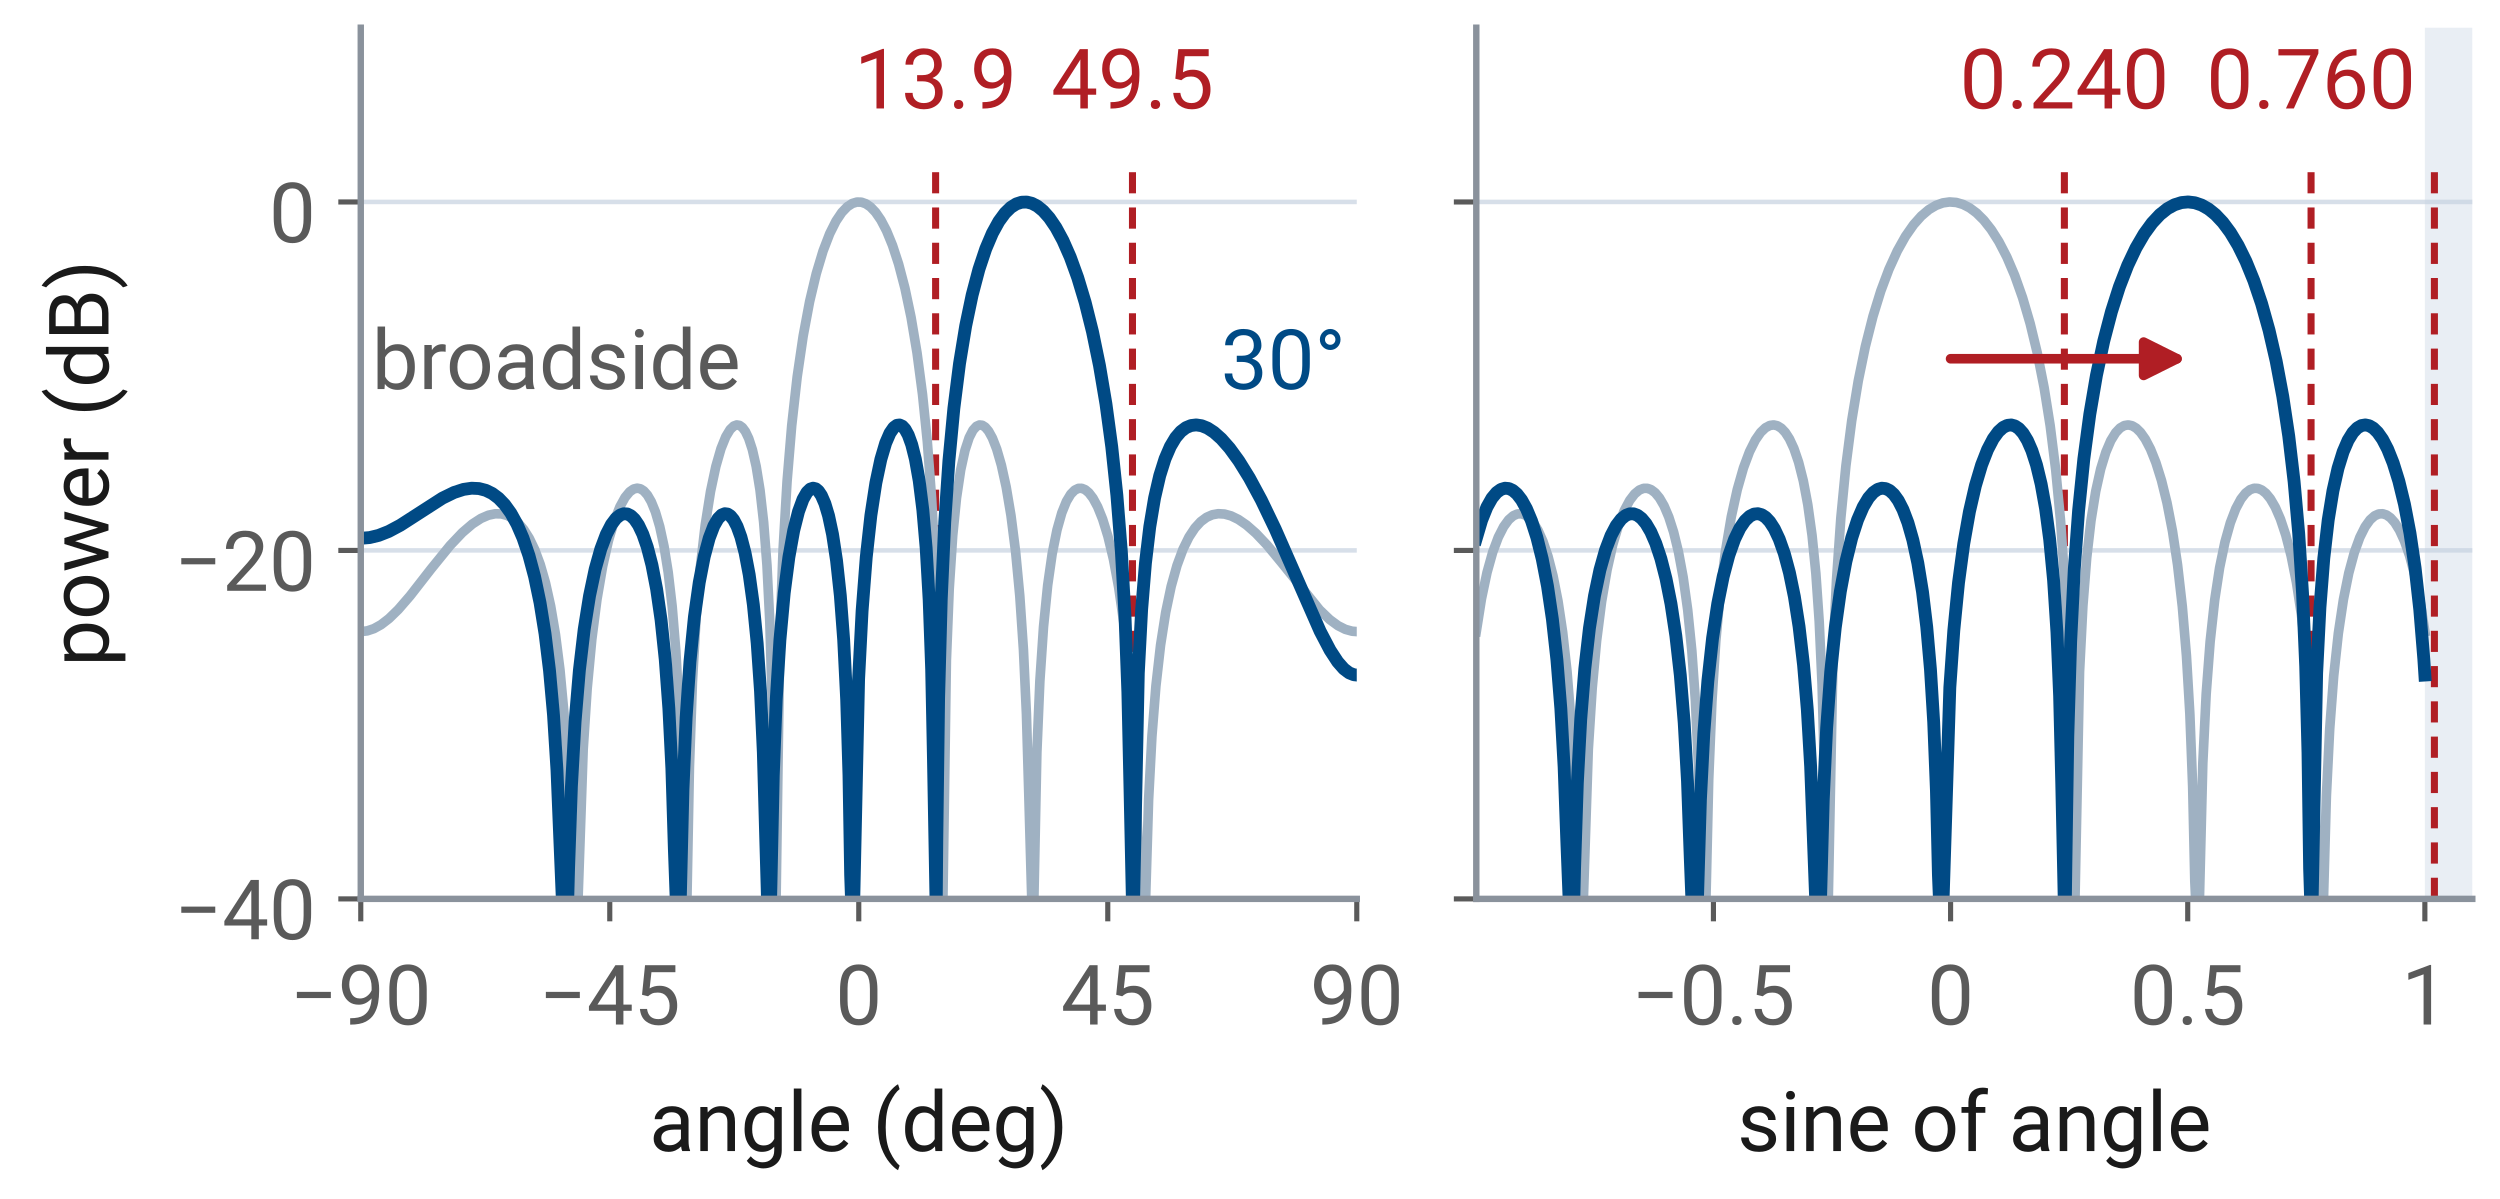
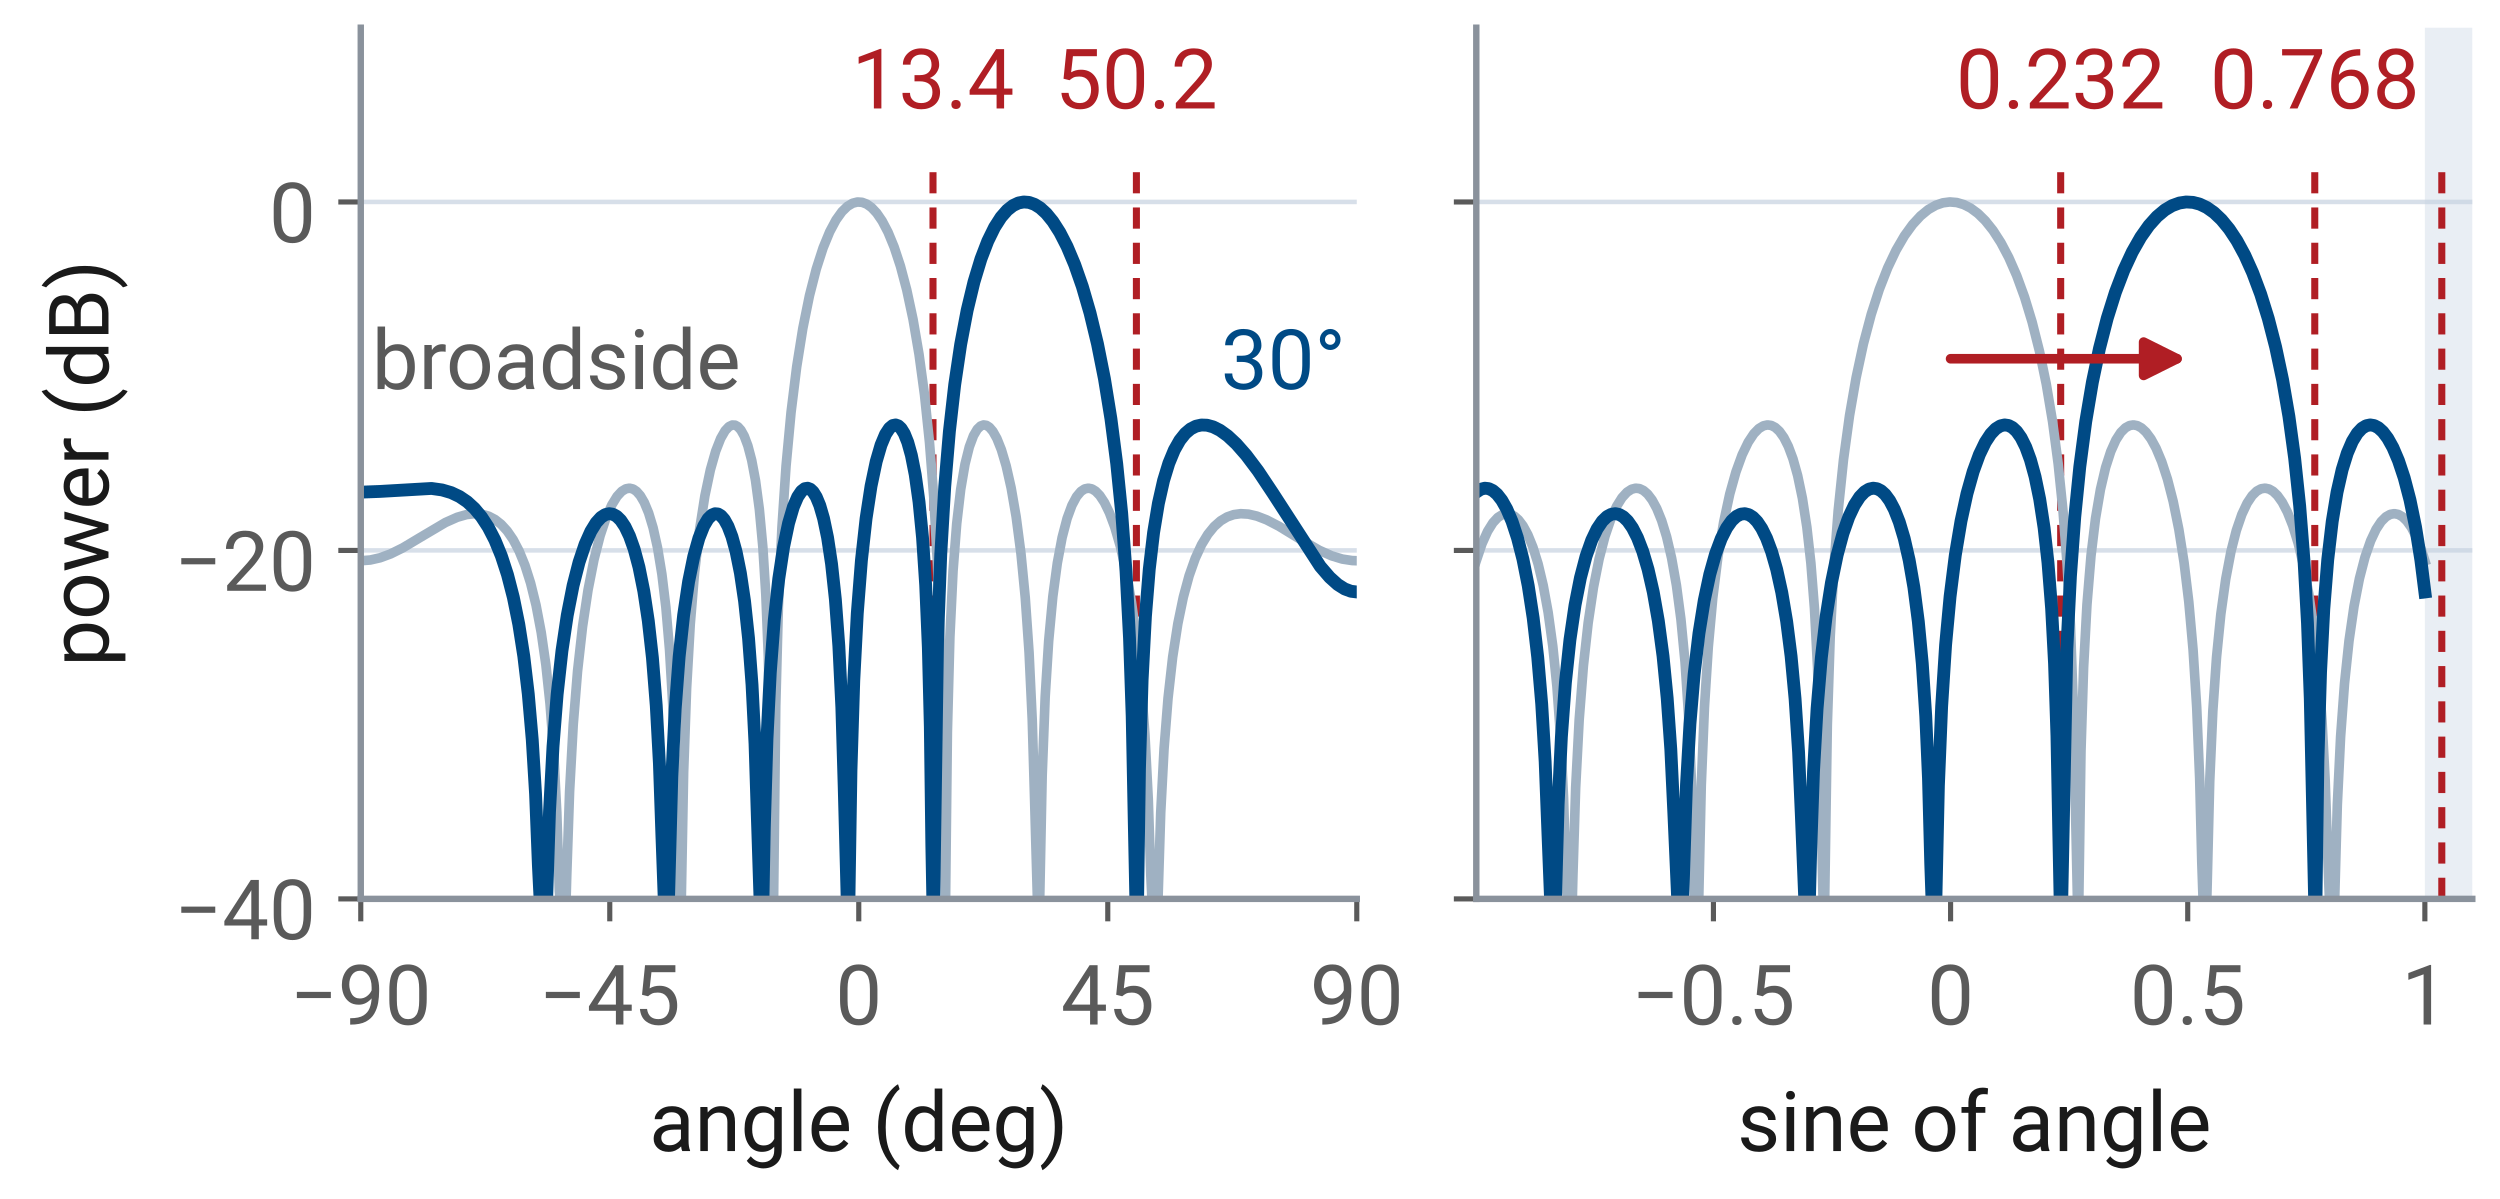
<svg xmlns="http://www.w3.org/2000/svg" xmlns:xlink="http://www.w3.org/1999/xlink" width="389.789pt" height="186.927pt" viewBox="0 0 389.789 186.927" version="1.1">
  <defs>
    <style type="text/css">*{stroke-linejoin: round; stroke-linecap: butt}</style>
  </defs>
  <g id="figure_1">
    <g id="patch_1">
      <path d="M 0 186.927  L 389.789 186.927  L 389.789 0  L 0 0  L 0 186.927  z " style="fill: none" />
    </g>
    <g id="axes_1">
      <g id="patch_2">
        <path d="M 56.249 140.148  L 211.542 140.148  L 211.542 4.32  L 56.249 4.32  L 56.249 140.148  z " style="fill: none" />
      </g>
      <g id="line2d_1">
-         <path d="M 145.876 140.148  L 145.876 26.052  " clip-path="url(#pd164cda578)" style="fill: none; stroke-dasharray: 3.3,2.2; stroke-dashoffset: 0; stroke: #b01e24; stroke-width: 1.1" />
+         <path d="M 145.469 140.148  L 145.469 26.052  " clip-path="url(#pd164cda578)" style="fill: none; stroke-dasharray: 3.3,2.2; stroke-dashoffset: 0; stroke: #b01e24; stroke-width: 1.1" />
      </g>
      <g id="line2d_2">
-         <path d="M 176.57 140.148  L 176.57 26.052  " clip-path="url(#pd164cda578)" style="fill: none; stroke-dasharray: 3.3,2.2; stroke-dashoffset: 0; stroke: #b01e24; stroke-width: 1.1" />
+         <path d="M 177.183 140.148  L 177.183 26.052  " clip-path="url(#pd164cda578)" style="fill: none; stroke-dasharray: 3.3,2.2; stroke-dashoffset: 0; stroke: #b01e24; stroke-width: 1.1" />
      </g>
      <g id="matplotlib.axis_1">
        <g id="xtick_1">
          <g id="line2d_3">
            <defs>
              <path id="m032247daa6" d="M 0 0  L 0 3.5  " style="stroke: #5a5a5a; stroke-width: 0.8" />
            </defs>
            <g>
              <use xlink:href="#m032247daa6" x="56.249" y="140.148" style="fill: #5a5a5a; stroke: #5a5a5a; stroke-width: 0.8" />
            </g>
          </g>
          <g id="text_1">
            <text style="font-size: 13px; font-family:'Source Sans Pro', 'Segoe UI', Roboto, Helvetica, Arial, sans-serif; text-anchor: middle; fill: #5a5a5a" x="56.249" y="159.742" transform="rotate(-0 56.24918 159.7417)">−90</text>
          </g>
        </g>
        <g id="xtick_2">
          <g id="line2d_4">
            <g>
              <use xlink:href="#m032247daa6" x="95.072" y="140.148" style="fill: #5a5a5a; stroke: #5a5a5a; stroke-width: 0.8" />
            </g>
          </g>
          <g id="text_2">
            <text style="font-size: 13px; font-family:'Source Sans Pro', 'Segoe UI', Roboto, Helvetica, Arial, sans-serif; text-anchor: middle; fill: #5a5a5a" x="95.072" y="159.742" transform="rotate(-0 95.07229 159.7417)">−45</text>
          </g>
        </g>
        <g id="xtick_3">
          <g id="line2d_5">
            <g>
              <use xlink:href="#m032247daa6" x="133.895" y="140.148" style="fill: #5a5a5a; stroke: #5a5a5a; stroke-width: 0.8" />
            </g>
          </g>
          <g id="text_3">
            <text style="font-size: 13px; font-family:'Source Sans Pro', 'Segoe UI', Roboto, Helvetica, Arial, sans-serif; text-anchor: middle; fill: #5a5a5a" x="133.895" y="159.742" transform="rotate(-0 133.8954 159.7417)">0</text>
          </g>
        </g>
        <g id="xtick_4">
          <g id="line2d_6">
            <g>
              <use xlink:href="#m032247daa6" x="172.719" y="140.148" style="fill: #5a5a5a; stroke: #5a5a5a; stroke-width: 0.8" />
            </g>
          </g>
          <g id="text_4">
            <text style="font-size: 13px; font-family:'Source Sans Pro', 'Segoe UI', Roboto, Helvetica, Arial, sans-serif; text-anchor: middle; fill: #5a5a5a" x="172.719" y="159.742" transform="rotate(-0 172.7185 159.7417)">45</text>
          </g>
        </g>
        <g id="xtick_5">
          <g id="line2d_7">
            <g>
              <use xlink:href="#m032247daa6" x="211.542" y="140.148" style="fill: #5a5a5a; stroke: #5a5a5a; stroke-width: 0.8" />
            </g>
          </g>
          <g id="text_5">
            <text style="font-size: 13px; font-family:'Source Sans Pro', 'Segoe UI', Roboto, Helvetica, Arial, sans-serif; text-anchor: middle; fill: #5a5a5a" x="211.542" y="159.742" transform="rotate(-0 211.5416 159.7417)">90</text>
          </g>
        </g>
        <g id="text_6">
          <text style="font-size: 13px; font-family:'Source Sans Pro', 'Segoe UI', Roboto, Helvetica, Arial, sans-serif; text-anchor: middle; fill: #1a1a1a" x="133.895" y="179.471" transform="rotate(-0 133.8954 179.4712)">angle (deg)</text>
        </g>
      </g>
      <g id="matplotlib.axis_2">
        <g id="ytick_1">
          <g id="line2d_8">
            <path d="M 56.249 140.148  L 211.542 140.148  " clip-path="url(#pd164cda578)" style="fill: none; stroke: #c7d2e0; stroke-opacity: 0.7; stroke-width: 0.7; stroke-linecap: square" />
          </g>
          <g id="line2d_9">
            <defs>
              <path id="m53c697907e" d="M 0 0  L -3.5 0  " style="stroke: #5a5a5a; stroke-width: 0.8" />
            </defs>
            <g>
              <use xlink:href="#m53c697907e" x="56.249" y="140.148" style="fill: #5a5a5a; stroke: #5a5a5a; stroke-width: 0.8" />
            </g>
          </g>
          <g id="text_7">
            <text style="font-size: 13px; font-family:'Source Sans Pro', 'Segoe UI', Roboto, Helvetica, Arial, sans-serif; text-anchor: end; fill: #5a5a5a" x="49.249" y="146.445" transform="rotate(-0 49.24918 146.4449)">−40</text>
          </g>
        </g>
        <g id="ytick_2">
          <g id="line2d_10">
            <path d="M 56.249 85.817  L 211.542 85.817  " clip-path="url(#pd164cda578)" style="fill: none; stroke: #c7d2e0; stroke-opacity: 0.7; stroke-width: 0.7; stroke-linecap: square" />
          </g>
          <g id="line2d_11">
            <g>
              <use xlink:href="#m53c697907e" x="56.249" y="85.817" style="fill: #5a5a5a; stroke: #5a5a5a; stroke-width: 0.8" />
            </g>
          </g>
          <g id="text_8">
            <text style="font-size: 13px; font-family:'Source Sans Pro', 'Segoe UI', Roboto, Helvetica, Arial, sans-serif; text-anchor: end; fill: #5a5a5a" x="49.249" y="92.114" transform="rotate(-0 49.24918 92.11368)">−20</text>
          </g>
        </g>
        <g id="ytick_3">
          <g id="line2d_12">
            <path d="M 56.249 31.486  L 211.542 31.486  " clip-path="url(#pd164cda578)" style="fill: none; stroke: #c7d2e0; stroke-opacity: 0.7; stroke-width: 0.7; stroke-linecap: square" />
          </g>
          <g id="line2d_13">
            <g>
              <use xlink:href="#m53c697907e" x="56.249" y="31.486" style="fill: #5a5a5a; stroke: #5a5a5a; stroke-width: 0.8" />
            </g>
          </g>
          <g id="text_9">
            <text style="font-size: 13px; font-family:'Source Sans Pro', 'Segoe UI', Roboto, Helvetica, Arial, sans-serif; text-anchor: end; fill: #5a5a5a" x="49.249" y="37.782" transform="rotate(-0 49.24918 37.78247)">0</text>
          </g>
        </g>
        <g id="text_10">
          <text style="font-size: 13px; font-family:'Source Sans Pro', 'Segoe UI', Roboto, Helvetica, Arial, sans-serif; text-anchor: middle; fill: #1a1a1a" x="16.914" y="72.234" transform="rotate(-90 16.91375 72.234)">power (dB)</text>
        </g>
      </g>
      <g id="line2d_14">
-         <path d="M 56.249 98.474  L 57.259 98.362  L 58.294 98.016  L 59.407 97.401  L 60.649 96.445  L 62.099 95.033  L 63.936 92.908  L 67.197 88.721  L 70.174 85.053  L 72.089 83.035  L 73.642 81.704  L 74.988 80.832  L 76.152 80.328  L 77.214 80.105  L 78.171 80.126  L 79.077 80.368  L 79.957 80.84  L 80.811 81.555  L 81.665 82.564  L 82.519 83.922  L 83.374 85.701  L 84.228 88.006  L 85.056 90.89  L 85.858 94.506  L 86.609 98.932  L 87.308 104.434  L 87.929 111.167  L 88.446 119.185  L 88.886 129.546  L 89.326 140.148  L 90.129 140.148  L 90.931 116.829  L 91.552 107.336  L 92.277 99.657  L 93.079 93.444  L 93.959 88.32  L 94.865 84.301  L 95.771 81.24  L 96.651 79.015  L 97.453 77.555  L 98.178 76.674  L 98.799 76.242  L 99.343 76.113  L 99.86 76.213  L 100.378 76.543  L 100.948 77.191  L 101.543 78.222  L 102.19 79.815  L 102.863 82.099  L 103.536 85.201  L 104.183 89.239  L 104.804 94.562  L 105.373 101.488  L 105.865 110.426  L 106.253 121.746  L 106.538 136.525  L 106.693 140.148  L 107.107 140.148  L 107.159 137.402  L 107.496 119.517  L 107.962 106.356  L 108.531 96.358  L 109.204 88.306  L 109.954 81.856  L 110.783 76.616  L 111.611 72.726  L 112.413 69.943  L 113.164 68.081  L 113.837 66.967  L 114.406 66.424  L 114.872 66.254  L 115.312 66.33  L 115.752 66.649  L 116.218 67.274  L 116.736 68.358  L 117.305 70.106  L 117.9 72.713  L 118.496 76.403  L 119.065 81.44  L 119.583 88.154  L 120.023 96.914  L 120.385 108.948  L 120.644 125.366  L 120.903 140.148  L 121.006 140.148  L 121.601 98.863  L 122.093 85.726  L 122.714 75.078  L 123.439 66.36  L 124.293 58.749  L 125.225 52.394  L 126.234 47.01  L 127.27 42.65  L 128.331 39.12  L 129.366 36.428  L 130.35 34.465  L 131.255 33.119  L 132.11 32.227  L 132.886 31.722  L 133.611 31.504  L 134.31 31.525  L 135.008 31.773  L 135.733 32.271  L 136.509 33.086  L 137.338 34.289  L 138.218 35.969  L 139.149 38.24  L 140.107 41.17  L 141.091 44.922  L 142.048 49.471  L 142.98 55.022  L 143.834 61.494  L 144.585 68.871  L 145.258 77.776  L 145.801 87.998  L 146.241 100.728  L 146.552 116.277  L 146.992 140.148  L 147.018 140.148  L 147.561 102.931  L 148.001 91.782  L 148.545 83.492  L 149.14 77.6  L 149.787 73.267  L 150.46 70.201  L 151.107 68.229  L 151.702 67.069  L 152.246 66.467  L 152.712 66.26  L 153.152 66.307  L 153.618 66.602  L 154.135 67.216  L 154.73 68.298  L 155.403 70.02  L 156.128 72.52  L 156.879 75.93  L 157.629 80.393  L 158.354 86.082  L 159.001 92.917  L 159.57 101.29  L 160.036 111.349  L 160.399 123.754  L 160.865 140.148  L 161.201 140.148  L 161.667 117.292  L 162.133 106.181  L 162.702 97.703  L 163.349 91.246  L 164.048 86.362  L 164.799 82.625  L 165.549 79.966  L 166.274 78.169  L 166.947 77.05  L 167.568 76.419  L 168.137 76.146  L 168.655 76.134  L 169.199 76.352  L 169.768 76.828  L 170.415 77.674  L 171.14 79.015  L 171.916 80.942  L 172.744 83.62  L 173.599 87.181  L 174.427 91.627  L 175.203 97.031  L 175.902 103.448  L 176.523 111.223  L 177.041 120.499  L 177.455 131.882  L 177.791 140.148  L 178.62 140.148  L 179.086 124.683  L 179.603 114.799  L 180.224 106.968  L 180.949 100.586  L 181.751 95.467  L 182.605 91.411  L 183.511 88.165  L 184.443 85.64  L 185.375 83.736  L 186.307 82.323  L 187.212 81.333  L 188.118 80.66  L 189.024 80.259  L 189.956 80.093  L 190.914 80.149  L 191.949 80.437  L 193.088 80.992  L 194.356 81.863  L 195.831 83.159  L 197.565 84.994  L 199.817 87.724  L 205.744 95.088  L 207.323 96.601  L 208.617 97.549  L 209.756 98.124  L 210.817 98.416  L 211.542 98.474  L 211.542 98.474  " clip-path="url(#pd164cda578)" style="fill: none; stroke: #9fb1c2; stroke-width: 1.5; stroke-linecap: square" />
+         <path d="M 56.249 87.427  L 57.724 87.315  L 59.252 86.97  L 60.908 86.36  L 62.823 85.408  L 65.567 83.767  L 69.449 81.469  L 71.287 80.65  L 72.762 80.227  L 74.03 80.087  L 75.169 80.181  L 76.204 80.485  L 77.188 81.002  L 78.145 81.759  L 79.077 82.78  L 80.009 84.14  L 80.941 85.914  L 81.847 88.137  L 82.727 90.907  L 83.581 94.368  L 84.383 98.6  L 85.108 103.641  L 85.755 109.703  L 86.324 117.151  L 86.816 126.693  L 87.204 138.909  L 87.334 140.148  L 88.265 140.148  L 88.369 136.413  L 88.809 123.374  L 89.378 112.959  L 90.051 104.625  L 90.828 97.698  L 91.682 91.999  L 92.613 87.253  L 93.571 83.508  L 94.503 80.719  L 95.383 78.735  L 96.211 77.388  L 96.936 76.604  L 97.583 76.213  L 98.152 76.113  L 98.696 76.242  L 99.239 76.601  L 99.835 77.28  L 100.456 78.345  L 101.129 79.97  L 101.828 82.288  L 102.526 85.43  L 103.199 89.525  L 103.82 94.688  L 104.39 101.319  L 104.882 109.714  L 105.296 120.886  L 105.606 135.824  L 105.762 140.148  L 106.227 140.148  L 106.59 120.405  L 107.056 107.278  L 107.625 97.289  L 108.298 89.224  L 109.074 82.551  L 109.903 77.302  L 110.757 73.258  L 111.585 70.344  L 112.362 68.365  L 113.06 67.146  L 113.656 66.513  L 114.173 66.268  L 114.613 66.289  L 115.053 66.534  L 115.519 67.055  L 116.037 67.985  L 116.606 69.501  L 117.201 71.762  L 117.797 74.93  L 118.392 79.393  L 118.936 85.257  L 119.401 92.691  L 119.79 102.328  L 120.1 115.55  L 120.307 132.976  L 120.463 140.148  L 120.618 140.148  L 120.954 110.117  L 121.368 94.417  L 121.912 82.286  L 122.559 72.632  L 123.336 64.292  L 124.216 57.187  L 125.173 51.193  L 126.208 46.088  L 127.27 41.939  L 128.331 38.651  L 129.366 36.132  L 130.35 34.29  L 131.281 32.993  L 132.135 32.164  L 132.938 31.686  L 133.688 31.495  L 134.413 31.544  L 135.138 31.823  L 135.888 32.357  L 136.691 33.213  L 137.545 34.46  L 138.451 36.187  L 139.408 38.51  L 140.392 41.496  L 141.375 45.201  L 142.359 49.801  L 143.291 55.249  L 144.145 61.562  L 144.921 68.985  L 145.594 77.612  L 146.164 87.948  L 146.604 100.145  L 146.94 116.251  L 147.38 140.148  L 147.432 140.148  L 147.716 114.084  L 148.105 99.278  L 148.596 89.007  L 149.166 81.641  L 149.787 76.307  L 150.46 72.363  L 151.133 69.667  L 151.78 67.929  L 152.375 66.915  L 152.893 66.421  L 153.359 66.254  L 153.799 66.321  L 154.265 66.619  L 154.808 67.256  L 155.429 68.365  L 156.128 70.115  L 156.879 72.643  L 157.655 76.079  L 158.432 80.569  L 159.182 86.297  L 159.855 93.214  L 160.45 101.766  L 160.942 112.261  L 161.305 124.624  L 161.745 140.148  L 162.107 140.148  L 162.159 137.653  L 162.495 120.886  L 162.961 108.651  L 163.505 99.926  L 164.152 93.006  L 164.85 87.8  L 165.601 83.798  L 166.377 80.829  L 167.128 78.789  L 167.853 77.431  L 168.526 76.624  L 169.121 76.23  L 169.69 76.113  L 170.234 76.223  L 170.829 76.583  L 171.476 77.254  L 172.201 78.352  L 172.977 79.95  L 173.806 82.174  L 174.686 85.207  L 175.566 89.078  L 176.42 93.893  L 177.196 99.561  L 177.895 106.303  L 178.516 114.547  L 179.034 124.589  L 179.422 136.413  L 179.603 140.148  L 180.535 140.148  L 180.561 140.014  L 180.975 126.693  L 181.493 116.748  L 182.114 108.868  L 182.838 102.434  L 183.641 97.25  L 184.495 93.114  L 185.401 89.766  L 186.358 87.052  L 187.342 84.92  L 188.325 83.302  L 189.309 82.092  L 190.318 81.199  L 191.328 80.598  L 192.363 80.236  L 193.45 80.09  L 194.641 80.16  L 195.961 80.466  L 197.488 81.055  L 199.403 82.047  L 202.612 84.009  L 205.692 85.795  L 207.633 86.665  L 209.29 87.168  L 210.817 87.4  L 211.542 87.427  L 211.542 87.427  " clip-path="url(#pd164cda578)" style="fill: none; stroke: #9fb1c2; stroke-width: 1.5; stroke-linecap: square" />
      </g>
      <g id="line2d_15">
-         <path d="M 56.249 83.929  L 57.621 83.818  L 59.044 83.476  L 60.597 82.865  L 62.409 81.899  L 64.946 80.266  L 68.983 77.668  L 70.795 76.783  L 72.27 76.304  L 73.538 76.12  L 74.677 76.174  L 75.738 76.447  L 76.748 76.939  L 77.731 77.674  L 78.689 78.672  L 79.647 80.001  L 80.604 81.726  L 81.536 83.874  L 82.468 86.607  L 83.348 89.893  L 84.202 93.98  L 84.978 98.805  L 85.677 104.536  L 86.298 111.46  L 86.842 120.109  L 87.282 130.828  L 87.67 140.148  L 88.524 140.148  L 88.654 135.291  L 89.094 122.613  L 89.663 112.514  L 90.336 104.501  L 91.086 98.118  L 91.915 92.905  L 92.795 88.742  L 93.675 85.602  L 94.529 83.324  L 95.331 81.772  L 96.056 80.813  L 96.703 80.295  L 97.272 80.098  L 97.816 80.139  L 98.359 80.409  L 98.929 80.951  L 99.55 81.867  L 100.223 83.283  L 100.922 85.295  L 101.646 88.09  L 102.371 91.82  L 103.07 96.658  L 103.717 102.804  L 104.286 110.475  L 104.752 119.791  L 105.14 132.339  L 105.425 140.148  L 106.072 140.148  L 106.486 123.079  L 106.978 111.881  L 107.573 103.17  L 108.272 96.165  L 109.023 90.815  L 109.799 86.799  L 110.576 83.901  L 111.3 82  L 111.947 80.873  L 112.517 80.293  L 113.009 80.093  L 113.449 80.151  L 113.889 80.437  L 114.38 81.039  L 114.924 82.077  L 115.519 83.716  L 116.166 86.199  L 116.813 89.607  L 117.46 94.286  L 118.056 100.293  L 118.573 107.767  L 119.013 117.305  L 119.376 130.285  L 119.66 140.148  L 120.152 140.148  L 120.204 137.892  L 120.566 120.908  L 121.032 108.987  L 121.601 99.799  L 122.274 92.449  L 122.999 86.872  L 123.75 82.719  L 124.5 79.754  L 125.199 77.848  L 125.82 76.758  L 126.338 76.256  L 126.778 76.113  L 127.192 76.219  L 127.606 76.565  L 128.072 77.258  L 128.615 78.509  L 129.185 80.406  L 129.806 83.313  L 130.427 87.378  L 131.022 92.872  L 131.54 99.737  L 132.006 109.058  L 132.368 120.925  L 132.627 136.383  L 132.757 140.148  L 133.119 140.148  L 133.87 105.884  L 134.413 95.266  L 135.06 86.904  L 135.785 80.349  L 136.561 75.29  L 137.338 71.619  L 138.088 69.083  L 138.761 67.526  L 139.357 66.665  L 139.848 66.309  L 140.262 66.26  L 140.677 66.449  L 141.117 66.924  L 141.608 67.821  L 142.152 69.323  L 142.721 71.591  L 143.316 74.953  L 143.886 79.523  L 144.404 85.498  L 144.869 93.546  L 145.258 104.353  L 145.542 118.502  L 145.931 140.148  L 145.982 140.148  L 146.06 131.097  L 146.345 108.829  L 146.759 93.37  L 147.302 81.382  L 147.949 71.85  L 148.726 63.638  L 149.606 56.674  L 150.563 50.832  L 151.573 45.994  L 152.634 41.972  L 153.695 38.793  L 154.73 36.357  L 155.74 34.521  L 156.698 33.214  L 157.603 32.332  L 158.457 31.793  L 159.286 31.528  L 160.088 31.502  L 160.89 31.698  L 161.745 32.145  L 162.65 32.885  L 163.608 33.966  L 164.643 35.488  L 165.73 37.496  L 166.869 40.083  L 168.034 43.293  L 169.199 47.162  L 170.337 51.718  L 171.424 56.984  L 172.434 62.971  L 173.34 69.666  L 174.142 77.251  L 174.841 86.056  L 175.41 96.159  L 175.85 107.936  L 176.187 123.138  L 176.549 140.148  L 176.756 140.148  L 177.481 104.94  L 177.998 95.08  L 178.594 87.794  L 179.267 82.132  L 180.017 77.639  L 180.82 74.161  L 181.648 71.534  L 182.476 69.613  L 183.304 68.226  L 184.107 67.287  L 184.909 66.677  L 185.711 66.345  L 186.514 66.251  L 187.368 66.381  L 188.274 66.747  L 189.283 67.401  L 190.422 68.414  L 191.716 69.88  L 193.165 71.875  L 194.796 74.511  L 196.659 77.966  L 198.834 82.491  L 201.681 88.978  L 205.822 98.405  L 207.375 101.371  L 208.565 103.192  L 209.523 104.283  L 210.351 104.911  L 211.076 105.201  L 211.542 105.253  L 211.542 105.253  " clip-path="url(#pd164cda578)" style="fill: none; stroke: #004a85; stroke-width: 2; stroke-linecap: square" />
+         <path d="M 56.249 76.735  L 59.226 76.623  L 67.275 76.157  L 68.931 76.39  L 70.355 76.809  L 71.649 77.422  L 72.84 78.23  L 73.978 79.276  L 75.065 80.579  L 76.127 82.205  L 77.162 84.212  L 78.171 86.676  L 79.129 89.618  L 80.035 93.129  L 80.889 97.345  L 81.665 102.3  L 82.364 108.185  L 82.985 115.328  L 83.503 123.826  L 83.943 134.925  L 84.202 140.148  L 85.211 140.148  L 85.237 140.026  L 85.677 126.548  L 86.221 116.404  L 86.868 108.249  L 87.618 101.473  L 88.446 95.912  L 89.352 91.292  L 90.284 87.653  L 91.216 84.87  L 92.122 82.839  L 92.95 81.494  L 93.701 80.667  L 94.373 80.232  L 94.995 80.087  L 95.564 80.176  L 96.159 80.503  L 96.781 81.116  L 97.453 82.12  L 98.152 83.582  L 98.877 85.626  L 99.628 88.436  L 100.378 92.165  L 101.077 96.789  L 101.724 102.569  L 102.319 110.011  L 102.811 119.052  L 103.199 130.227  L 103.562 140.148  L 104.235 140.148  L 104.752 121.02  L 105.27 110.611  L 105.891 102.377  L 106.59 95.892  L 107.366 90.687  L 108.169 86.759  L 108.971 83.907  L 109.722 82.022  L 110.394 80.892  L 110.99 80.303  L 111.482 80.098  L 111.947 80.14  L 112.413 80.416  L 112.931 81.01  L 113.5 82.04  L 114.121 83.666  L 114.769 86.017  L 115.441 89.355  L 116.089 93.731  L 116.71 99.537  L 117.253 106.762  L 117.719 115.976  L 118.081 127.397  L 118.496 140.148  L 118.961 140.148  L 119.169 129.086  L 119.583 115.225  L 120.1 104.874  L 120.721 96.678  L 121.42 90.25  L 122.171 85.29  L 122.947 81.584  L 123.698 79.036  L 124.371 77.468  L 124.966 76.588  L 125.484 76.19  L 125.924 76.118  L 126.338 76.276  L 126.778 76.694  L 127.27 77.485  L 127.813 78.796  L 128.408 80.841  L 129.03 83.812  L 129.651 87.924  L 130.246 93.448  L 130.79 100.738  L 131.255 110.278  L 131.618 122.55  L 132.084 140.148  L 132.342 140.148  L 132.368 139.974  L 132.679 120.14  L 133.119 106.083  L 133.662 95.645  L 134.31 87.367  L 135.034 80.841  L 135.811 75.772  L 136.613 71.956  L 137.364 69.382  L 138.062 67.713  L 138.684 66.764  L 139.201 66.344  L 139.641 66.252  L 140.055 66.396  L 140.495 66.806  L 140.987 67.602  L 141.531 68.951  L 142.1 70.993  L 142.695 74.002  L 143.291 78.254  L 143.834 83.804  L 144.326 91.208  L 144.74 100.962  L 145.051 113.345  L 145.284 131.658  L 145.439 140.148  L 145.594 140.148  L 146.189 99.4  L 146.681 86.381  L 147.302 75.85  L 148.027 67.251  L 148.855 59.964  L 149.787 53.682  L 150.796 48.366  L 151.858 43.952  L 152.945 40.369  L 154.006 37.603  L 155.067 35.439  L 156.076 33.868  L 157.034 32.769  L 157.94 32.052  L 158.794 31.646  L 159.622 31.49  L 160.45 31.559  L 161.305 31.861  L 162.185 32.413  L 163.142 33.29  L 164.152 34.528  L 165.239 36.231  L 166.377 38.448  L 167.568 41.275  L 168.759 44.687  L 169.949 48.784  L 171.114 53.609  L 172.201 59.068  L 173.21 65.293  L 174.116 72.305  L 174.893 80.058  L 175.566 89.094  L 176.109 99.507  L 176.523 111.686  L 176.834 127.471  L 177.093 140.148  L 177.351 140.148  L 177.377 139.962  L 177.662 119.845  L 178.076 105.992  L 178.594 96.081  L 179.189 88.747  L 179.862 83.033  L 180.613 78.479  L 181.415 74.929  L 182.243 72.223  L 183.097 70.159  L 183.951 68.651  L 184.805 67.579  L 185.634 66.877  L 186.462 66.453  L 187.316 66.264  L 188.196 66.296  L 189.154 66.558  L 190.215 67.09  L 191.405 67.948  L 192.751 69.203  L 194.304 70.968  L 196.142 73.411  L 198.445 76.871  L 205.848 88.308  L 207.323 90.017  L 208.565 91.133  L 209.652 91.821  L 210.636 92.187  L 211.542 92.298  L 211.542 92.298  " clip-path="url(#pd164cda578)" style="fill: none; stroke: #004a85; stroke-width: 2; stroke-linecap: square" />
      </g>
      <g id="patch_3">
        <path d="M 56.249 140.148  L 56.249 4.32  " style="fill: none; stroke: #8a929c; stroke-linejoin: miter; stroke-linecap: square" />
      </g>
      <g id="patch_4">
        <path d="M 56.249 140.148  L 211.542 140.148  " style="fill: none; stroke: #8a929c; stroke-linejoin: miter; stroke-linecap: square" />
      </g>
      <g id="text_11">
-         <text style="font-size: 13px; font-family:'Source Sans Pro', 'Segoe UI', Roboto, Helvetica, Arial, sans-serif; text-anchor: middle; fill: #b01e24" x="145.876" y="16.914" transform="rotate(-0 145.8758 16.91375)">13.9</text>
+         <text style="font-size: 13px; font-family:'Source Sans Pro', 'Segoe UI', Roboto, Helvetica, Arial, sans-serif; text-anchor: middle; fill: #b01e24" x="145.469" y="16.914" transform="rotate(-0 145.4689 16.91375)">13.4</text>
      </g>
      <g id="text_12">
-         <text style="font-size: 13px; font-family:'Source Sans Pro', 'Segoe UI', Roboto, Helvetica, Arial, sans-serif; text-anchor: middle; fill: #b01e24" x="176.57" y="16.914" transform="rotate(-0 176.5699 16.91375)">49.5</text>
+         <text style="font-size: 13px; font-family:'Source Sans Pro', 'Segoe UI', Roboto, Helvetica, Arial, sans-serif; text-anchor: middle; fill: #b01e24" x="177.183" y="16.914" transform="rotate(-0 177.1829 16.91375)">50.2</text>
      </g>
      <g id="text_13">
        <text style="font-size: 13px; font-family:'Source Sans Pro', 'Segoe UI', Roboto, Helvetica, Arial, sans-serif; text-anchor: start; fill: #5a5a5a" x="57.975" y="60.664" transform="rotate(-0 57.97465 60.66364)">broadside</text>
      </g>
      <g id="text_14">
        <text style="font-size: 13px; font-family:'Source Sans Pro', 'Segoe UI', Roboto, Helvetica, Arial, sans-serif; text-anchor: end; fill: #004a85" x="209.816" y="60.664" transform="rotate(-0 209.8162 60.66364)">30°</text>
      </g>
    </g>
    <g id="axes_2">
      <g id="patch_5">
        <path d="M 230.177 140.148  L 385.469 140.148  L 385.469 4.32  L 230.177 4.32  L 230.177 140.148  z " style="fill: none" />
      </g>
      <g id="patch_6">
        <path d="M 378.074 140.148  L 385.469 140.148  L 385.469 4.32  L 378.074 4.32  z " clip-path="url(#p1eee91f425)" style="fill: #e9eef4" />
      </g>
      <g id="line2d_16">
-         <path d="M 321.869 140.148  L 321.869 26.052  " clip-path="url(#p1eee91f425)" style="fill: none; stroke-dasharray: 3.3,2.2; stroke-dashoffset: 0; stroke: #b01e24; stroke-width: 1.1" />
+         <path d="M 321.292 140.148  L 321.292 26.052  " clip-path="url(#p1eee91f425)" style="fill: none; stroke-dasharray: 3.3,2.2; stroke-dashoffset: 0; stroke: #b01e24; stroke-width: 1.1" />
      </g>
      <g id="line2d_17">
-         <path d="M 360.331 140.148  L 360.331 26.052  " clip-path="url(#p1eee91f425)" style="fill: none; stroke-dasharray: 3.3,2.2; stroke-dashoffset: 0; stroke: #b01e24; stroke-width: 1.1" />
+         <path d="M 360.908 140.148  L 360.908 26.052  " clip-path="url(#p1eee91f425)" style="fill: none; stroke-dasharray: 3.3,2.2; stroke-dashoffset: 0; stroke: #b01e24; stroke-width: 1.1" />
      </g>
      <g id="line2d_18">
-         <path d="M 379.561 140.148  L 379.561 26.052  " clip-path="url(#p1eee91f425)" style="fill: none; stroke-dasharray: 3.3,2.2; stroke-dashoffset: 0; stroke: #b01e24; stroke-width: 1.1" />
+         <path d="M 380.715 140.148  L 380.715 26.052  " clip-path="url(#p1eee91f425)" style="fill: none; stroke-dasharray: 3.3,2.2; stroke-dashoffset: 0; stroke: #b01e24; stroke-width: 1.1" />
      </g>
      <g id="matplotlib.axis_3">
        <g id="xtick_6">
          <g id="line2d_19">
            <g>
              <use xlink:href="#m032247daa6" x="267.151" y="140.148" style="fill: #5a5a5a; stroke: #5a5a5a; stroke-width: 0.8" />
            </g>
          </g>
          <g id="text_15">
            <text style="font-size: 13px; font-family:'Source Sans Pro', 'Segoe UI', Roboto, Helvetica, Arial, sans-serif; text-anchor: middle; fill: #5a5a5a" x="267.151" y="159.742" transform="rotate(-0 267.1511 159.7417)">−0.5</text>
          </g>
        </g>
        <g id="xtick_7">
          <g id="line2d_20">
            <g>
              <use xlink:href="#m032247daa6" x="304.126" y="140.148" style="fill: #5a5a5a; stroke: #5a5a5a; stroke-width: 0.8" />
            </g>
          </g>
          <g id="text_16">
            <text style="font-size: 13px; font-family:'Source Sans Pro', 'Segoe UI', Roboto, Helvetica, Arial, sans-serif; text-anchor: middle; fill: #5a5a5a" x="304.126" y="159.742" transform="rotate(-0 304.1255 159.7417)">0</text>
          </g>
        </g>
        <g id="xtick_8">
          <g id="line2d_21">
            <g>
              <use xlink:href="#m032247daa6" x="341.1" y="140.148" style="fill: #5a5a5a; stroke: #5a5a5a; stroke-width: 0.8" />
            </g>
          </g>
          <g id="text_17">
            <text style="font-size: 13px; font-family:'Source Sans Pro', 'Segoe UI', Roboto, Helvetica, Arial, sans-serif; text-anchor: middle; fill: #5a5a5a" x="341.1" y="159.742" transform="rotate(-0 341.0999 159.7417)">0.5</text>
          </g>
        </g>
        <g id="xtick_9">
          <g id="line2d_22">
            <g>
              <use xlink:href="#m032247daa6" x="378.074" y="140.148" style="fill: #5a5a5a; stroke: #5a5a5a; stroke-width: 0.8" />
            </g>
          </g>
          <g id="text_18">
            <text style="font-size: 13px; font-family:'Source Sans Pro', 'Segoe UI', Roboto, Helvetica, Arial, sans-serif; text-anchor: middle; fill: #5a5a5a" x="378.074" y="159.742" transform="rotate(-0 378.0743 159.7417)">1</text>
          </g>
        </g>
        <g id="text_19">
          <text style="font-size: 13px; font-family:'Source Sans Pro', 'Segoe UI', Roboto, Helvetica, Arial, sans-serif; text-anchor: middle; fill: #1a1a1a" x="307.823" y="179.471" transform="rotate(-0 307.823 179.4712)">sine of angle</text>
        </g>
      </g>
      <g id="matplotlib.axis_4">
        <g id="ytick_4">
          <g id="line2d_23">
            <path d="M 230.177 140.148  L 385.469 140.148  " clip-path="url(#p1eee91f425)" style="fill: none; stroke: #c7d2e0; stroke-opacity: 0.7; stroke-width: 0.7; stroke-linecap: square" />
          </g>
          <g id="line2d_24">
            <g>
              <use xlink:href="#m53c697907e" x="230.177" y="140.148" style="fill: #5a5a5a; stroke: #5a5a5a; stroke-width: 0.8" />
            </g>
          </g>
        </g>
        <g id="ytick_5">
          <g id="line2d_25">
            <path d="M 230.177 85.817  L 385.469 85.817  " clip-path="url(#p1eee91f425)" style="fill: none; stroke: #c7d2e0; stroke-opacity: 0.7; stroke-width: 0.7; stroke-linecap: square" />
          </g>
          <g id="line2d_26">
            <g>
              <use xlink:href="#m53c697907e" x="230.177" y="85.817" style="fill: #5a5a5a; stroke: #5a5a5a; stroke-width: 0.8" />
            </g>
          </g>
        </g>
        <g id="ytick_6">
          <g id="line2d_27">
            <path d="M 230.177 31.486  L 385.469 31.486  " clip-path="url(#p1eee91f425)" style="fill: none; stroke: #c7d2e0; stroke-opacity: 0.7; stroke-width: 0.7; stroke-linecap: square" />
          </g>
          <g id="line2d_28">
            <g>
              <use xlink:href="#m53c697907e" x="230.177" y="31.486" style="fill: #5a5a5a; stroke: #5a5a5a; stroke-width: 0.8" />
            </g>
          </g>
        </g>
      </g>
      <g id="line2d_29">
-         <path d="M 230.177 98.474  L 230.987 93.349  L 231.85 89.258  L 232.737 86.086  L 233.607 83.756  L 234.444 82.113  L 235.228 81.038  L 235.94 80.417  L 236.586 80.133  L 237.198 80.102  L 237.803 80.301  L 238.431 80.755  L 239.101 81.529  L 239.815 82.709  L 240.573 84.412  L 241.359 86.745  L 242.149 89.814  L 242.92 93.729  L 243.647 98.585  L 244.322 104.673  L 244.92 112.192  L 245.411 121.222  L 245.813 132.883  L 246.1 140.148  L 246.876 140.148  L 247.644 116.829  L 248.248 107.336  L 248.938 99.89  L 249.718 93.794  L 250.565 88.852  L 251.454 84.916  L 252.359 81.866  L 253.251 79.599  L 254.1 78.014  L 254.875 77.001  L 255.601 76.403  L 256.247 76.145  L 256.84 76.135  L 257.438 76.348  L 258.071 76.828  L 258.741 77.637  L 259.447 78.858  L 260.191 80.61  L 260.942 82.955  L 261.7 86.062  L 262.432 90.011  L 263.138 95.093  L 263.785 101.488  L 264.338 109.282  L 264.796 118.968  L 265.158 131.459  L 265.421 140.148  L 265.984 140.148  L 266.05 137.402  L 266.416 121.543  L 266.917 109.354  L 267.521 99.957  L 268.229 92.286  L 269.045 85.848  L 269.934 80.569  L 270.864 76.338  L 271.836 72.937  L 272.78 70.415  L 273.695 68.587  L 274.508 67.417  L 275.255 66.701  L 275.934 66.339  L 276.544 66.252  L 277.119 66.382  L 277.733 66.761  L 278.349 67.409  L 279.003 68.424  L 279.697 69.92  L 280.429 72.067  L 281.164 74.971  L 281.864 78.691  L 282.53 83.492  L 283.123 89.432  L 283.643 96.914  L 284.09 106.749  L 284.426 119.065  L 284.687 137.978  L 284.799 140.148  L 285.061 140.148  L 285.81 101.715  L 286.336 90.483  L 287.013 80.771  L 287.805 72.624  L 288.713 65.571  L 289.737 59.357  L 290.84 54.003  L 292.022 49.335  L 293.246 45.367  L 294.512 41.986  L 295.818 39.12  L 297.089 36.851  L 298.362 35.026  L 299.56 33.682  L 300.719 32.697  L 301.841 32.027  L 302.925 31.635  L 303.971 31.488  L 305.016 31.568  L 306.061 31.874  L 307.106 32.411  L 308.189 33.218  L 309.31 34.333  L 310.468 35.803  L 311.663 37.689  L 312.894 40.066  L 314.123 42.943  L 315.349 46.408  L 316.534 50.453  L 317.64 55.022  L 318.704 60.404  L 319.652 66.36  L 320.521 73.303  L 321.276 81.227  L 321.915 90.483  L 322.403 100.728  L 322.778 112.92  L 323.078 130.482  L 323.265 140.148  L 323.527 140.148  L 324.235 104.754  L 324.757 94.465  L 325.351 86.961  L 326.017 81.167  L 326.756 76.594  L 327.529 73.125  L 328.335 70.496  L 329.102 68.7  L 329.866 67.456  L 330.554 66.732  L 331.204 66.354  L 331.815 66.251  L 332.424 66.378  L 333.067 66.754  L 333.743 67.417  L 334.486 68.469  L 335.296 70.02  L 336.136 72.118  L 337.006 74.896  L 337.87 78.398  L 338.728 82.832  L 339.513 88.047  L 340.258 94.574  L 340.899 102.221  L 341.435 111.349  L 341.868 122.623  L 342.201 137.402  L 342.334 140.148  L 342.929 140.148  L 343.455 118.968  L 343.978 108.196  L 344.596 100.023  L 345.306 93.546  L 346.074 88.507  L 346.9 84.529  L 347.748 81.507  L 348.588 79.315  L 349.388 77.82  L 350.119 76.888  L 350.813 76.348  L 351.441 76.13  L 352.034 76.151  L 352.65 76.403  L 353.29 76.912  L 353.98 77.756  L 354.747 79.071  L 355.56 80.942  L 356.388 83.432  L 357.23 86.7  L 358.058 90.855  L 358.82 95.83  L 359.518 101.854  L 360.155 109.376  L 360.682 118.333  L 361.104 129.296  L 361.521 140.148  L 362.271 140.148  L 362.722 124.067  L 363.238 113.642  L 363.86 105.408  L 364.582 98.758  L 365.374 93.479  L 366.207 89.356  L 367.076 86.142  L 367.933 83.782  L 368.759 82.128  L 369.533 81.049  L 370.241 80.422  L 370.887 80.134  L 371.491 80.1  L 372.1 80.295  L 372.723 80.737  L 373.396 81.496  L 374.125 82.674  L 374.896 84.36  L 375.703 86.686  L 376.514 89.73  L 377.315 93.628  L 378.074 98.474  L 378.074 98.474  " clip-path="url(#p1eee91f425)" style="fill: none; stroke: #9fb1c2; stroke-width: 1.5; stroke-linecap: square" />
+         <path d="M 230.177 87.427  L 231.069 84.768  L 231.941 82.832  L 232.767 81.51  L 233.526 80.688  L 234.227 80.243  L 234.869 80.089  L 235.484 80.168  L 236.106 80.475  L 236.76 81.054  L 237.464 81.986  L 238.219 83.376  L 239.009 85.322  L 239.815 87.924  L 240.613 91.281  L 241.379 95.482  L 242.107 100.763  L 242.747 107.047  L 243.314 114.843  L 243.781 124.311  L 244.163 136.848  L 244.345 140.148  L 245.153 140.148  L 245.247 136.413  L 245.671 122.789  L 246.22 112.203  L 246.876 103.829  L 247.619 97.111  L 248.451 91.553  L 249.327 87.138  L 250.246 83.597  L 251.156 80.923  L 252.055 78.938  L 252.887 77.604  L 253.674 76.741  L 254.386 76.28  L 255.019 76.117  L 255.63 76.182  L 256.247 76.474  L 256.899 77.04  L 257.588 77.947  L 258.314 79.281  L 259.078 81.169  L 259.849 83.683  L 260.628 87.011  L 261.383 91.272  L 262.081 96.55  L 262.72 103.214  L 263.267 111.415  L 263.72 121.816  L 264.078 135.824  L 264.241 140.148  L 264.862 140.148  L 265.257 122.422  L 265.752 110.27  L 266.349 100.887  L 267.051 93.214  L 267.858 86.758  L 268.738 81.445  L 269.694 77.022  L 270.657 73.579  L 271.627 70.907  L 272.57 68.949  L 273.448 67.624  L 274.225 66.825  L 274.935 66.395  L 275.576 66.252  L 276.185 66.337  L 276.795 66.651  L 277.444 67.251  L 278.131 68.219  L 278.821 69.583  L 279.55 71.533  L 280.282 74.148  L 281.016 77.657  L 281.716 82.189  L 282.345 87.796  L 282.9 94.841  L 283.383 104.039  L 283.755 115.55  L 284.016 129.915  L 284.239 140.148  L 284.5 140.148  L 284.911 112.995  L 285.36 99.244  L 285.923 88.528  L 286.599 79.637  L 287.428 71.674  L 288.372 64.775  L 289.395 58.889  L 290.535 53.608  L 291.755 49.005  L 293.017 45.093  L 294.32 41.76  L 295.626 39.011  L 296.935 36.762  L 298.208 35.004  L 299.444 33.662  L 300.642 32.68  L 301.803 32.013  L 302.925 31.626  L 304.009 31.487  L 305.093 31.577  L 306.177 31.897  L 307.261 32.451  L 308.382 33.278  L 309.541 34.417  L 310.738 35.914  L 311.971 37.828  L 313.202 40.158  L 314.43 42.96  L 315.655 46.316  L 316.839 50.21  L 317.982 54.745  L 319.046 59.886  L 320.03 65.768  L 320.899 72.309  L 321.652 79.637  L 322.291 87.948  L 322.816 97.533  L 323.265 110.117  L 323.564 124.43  L 323.9 140.148  L 324.124 140.148  L 324.459 117.119  L 324.868 104.039  L 325.388 94.281  L 326.017 86.662  L 326.719 80.853  L 327.492 76.307  L 328.298 72.877  L 329.102 70.389  L 329.902 68.604  L 330.663 67.425  L 331.384 66.703  L 332.031 66.349  L 332.639 66.251  L 333.245 66.367  L 333.885 66.717  L 334.592 67.372  L 335.366 68.42  L 336.171 69.893  L 337.04 71.967  L 337.939 74.711  L 338.831 78.173  L 339.717 82.551  L 340.528 87.711  L 341.267 93.845  L 341.935 101.323  L 342.499 110.27  L 342.962 121.392  L 343.291 134.448  L 343.487 140.148  L 344.076 140.148  L 344.141 137.653  L 344.531 121.816  L 345.016 110.833  L 345.595 102.434  L 346.265 95.728  L 347.026 90.277  L 347.842 85.982  L 348.681 82.696  L 349.541 80.194  L 350.361 78.451  L 351.143 77.28  L 351.856 76.578  L 352.533 76.21  L 353.174 76.114  L 353.779 76.244  L 354.407 76.604  L 355.085 77.254  L 355.837 78.306  L 356.634 79.83  L 357.472 81.941  L 358.323 84.713  L 359.158 88.202  L 359.978 92.61  L 360.732 97.898  L 361.424 104.356  L 362.031 112.203  L 362.533 121.659  L 362.934 133.538  L 363.191 140.148  L 363.997 140.148  L 364.02 140.014  L 364.426 125.47  L 364.937 114.843  L 365.547 106.557  L 366.249 99.898  L 367.035 94.488  L 367.875 90.192  L 368.74 86.862  L 369.623 84.315  L 370.465 82.526  L 371.265 81.316  L 372.008 80.574  L 372.68 80.197  L 373.314 80.086  L 373.935 80.207  L 374.574 80.567  L 375.245 81.212  L 375.967 82.226  L 376.743 83.718  L 377.553 85.781  L 378.074 87.427  L 378.074 87.427  " clip-path="url(#p1eee91f425)" style="fill: none; stroke: #9fb1c2; stroke-width: 1.5; stroke-linecap: square" />
      </g>
      <g id="line2d_30">
-         <path d="M 230.177 83.929  L 231.01 81.109  L 231.833 79.062  L 232.617 77.668  L 233.355 76.783  L 234.027 76.304  L 234.654 76.12  L 235.256 76.174  L 235.865 76.457  L 236.523 77.021  L 237.231 77.939  L 237.992 79.309  L 238.79 81.216  L 239.624 83.807  L 240.455 87.132  L 241.277 91.38  L 242.044 96.554  L 242.747 102.884  L 243.358 110.461  L 243.87 119.611  L 244.277 130.828  L 244.643 140.148  L 245.387 140.148  L 245.505 135.291  L 245.933 122.044  L 246.462 112.146  L 247.098 104.244  L 247.819 97.931  L 248.605 92.905  L 249.457 88.849  L 250.325 85.763  L 251.183 83.504  L 252 81.943  L 252.775 80.926  L 253.476 80.357  L 254.1 80.116  L 254.702 80.113  L 255.309 80.339  L 255.953 80.832  L 256.632 81.646  L 257.378 82.914  L 258.162 84.715  L 258.955 87.102  L 259.756 90.224  L 260.534 94.145  L 261.288 99.115  L 261.986 105.275  L 262.592 112.692  L 263.106 121.807  L 263.526 133.479  L 263.785 140.148  L 264.665 140.148  L 265.125 124.649  L 265.653 114.336  L 266.283 106.174  L 267.017 99.483  L 267.824 94.118  L 268.67 89.906  L 269.557 86.575  L 270.45 84.064  L 271.28 82.348  L 272.08 81.178  L 272.815 80.485  L 273.483 80.153  L 274.083 80.092  L 274.686 80.256  L 275.291 80.653  L 275.934 81.34  L 276.651 82.451  L 277.408 84.06  L 278.204 86.316  L 279.003 89.294  L 279.77 93.019  L 280.502 97.692  L 281.2 103.68  L 281.79 110.673  L 282.308 119.525  L 282.715 130.285  L 283.086 140.148  L 283.829 140.148  L 283.867 139.736  L 284.277 124.649  L 284.799 113.55  L 285.435 104.757  L 286.148 97.849  L 286.938 92.216  L 287.805 87.56  L 288.713 83.865  L 289.623 81.056  L 290.497 79.034  L 291.335 77.628  L 292.099 76.758  L 292.787 76.29  L 293.399 76.119  L 294.013 76.181  L 294.627 76.481  L 295.28 77.075  L 295.972 78.035  L 296.704 79.463  L 297.475 81.499  L 298.246 84.205  L 299.019 87.783  L 299.753 92.311  L 300.41 97.768  L 300.99 104.388  L 301.493 112.602  L 301.919 123.288  L 302.228 136.383  L 302.383 140.148  L 302.964 140.148  L 304.009 107.197  L 304.629 98.299  L 305.364 90.856  L 306.177 84.797  L 307.067 79.765  L 307.996 75.726  L 308.962 72.485  L 309.889 70.11  L 310.776 68.409  L 311.586 67.298  L 312.317 66.638  L 312.971 66.32  L 313.586 66.256  L 314.162 66.412  L 314.775 66.819  L 315.426 67.545  L 316.114 68.682  L 316.801 70.256  L 317.525 72.493  L 318.248 75.486  L 318.932 79.277  L 319.576 84.113  L 320.181 90.459  L 320.71 98.6  L 321.125 108.512  L 321.464 122.429  L 321.84 140.148  L 322.028 140.148  L 322.103 134.653  L 322.403 114.831  L 322.853 99.94  L 323.414 88.737  L 324.086 79.609  L 324.905 71.531  L 325.832 64.597  L 326.866 58.532  L 328.006 53.181  L 329.211 48.582  L 330.446 44.717  L 331.743 41.374  L 333.031 38.657  L 334.309 36.465  L 335.541 34.772  L 336.763 33.463  L 337.939 32.527  L 339.036 31.927  L 340.123 31.584  L 341.167 31.486  L 342.201 31.611  L 343.258 31.969  L 344.336 32.578  L 345.434 33.461  L 346.583 34.681  L 347.748 36.249  L 348.958 38.264  L 350.18 40.744  L 351.411 43.768  L 352.621 47.351  L 353.779 51.492  L 354.888 56.301  L 355.92 61.8  L 356.851 67.994  L 357.686 75.094  L 358.401 83.146  L 359.002 92.516  L 359.493 103.884  L 359.851 117.409  L 360.104 135.437  L 360.256 140.148  L 360.507 140.148  L 361.203 104.94  L 361.716 94.696  L 362.318 87.031  L 363.005 81.075  L 363.746 76.513  L 364.538 72.994  L 365.331 70.438  L 366.102 68.65  L 366.851 67.442  L 367.539 66.724  L 368.186 66.351  L 368.796 66.251  L 369.406 66.381  L 370.032 66.747  L 370.72 67.42  L 371.475 68.493  L 372.281 70.044  L 373.135 72.188  L 374.012 75.01  L 374.896 78.634  L 375.751 83.116  L 376.554 88.554  L 377.275 95.01  L 377.911 102.763  L 378.074 105.253  L 378.074 105.253  " clip-path="url(#p1eee91f425)" style="fill: none; stroke: #004a85; stroke-width: 2; stroke-linecap: square" />
+         <path d="M 230.177 76.735  L 230.861 76.283  L 231.501 76.117  L 232.122 76.186  L 232.757 76.489  L 233.423 77.06  L 234.151 77.993  L 234.923 79.358  L 235.747 81.284  L 236.601 83.88  L 237.447 87.183  L 238.272 91.32  L 239.046 96.359  L 239.757 102.49  L 240.376 109.759  L 240.913 118.758  L 241.338 129.69  L 241.751 140.148  L 242.511 140.148  L 242.532 140.026  L 242.942 125.369  L 243.447 114.888  L 244.073 106.409  L 244.781 99.745  L 245.576 94.323  L 246.414 90.076  L 247.295 86.721  L 248.172 84.227  L 249.016 82.459  L 249.823 81.261  L 250.565 80.541  L 251.237 80.181  L 251.863 80.087  L 252.469 80.215  L 253.11 80.585  L 253.787 81.246  L 254.529 82.308  L 255.309 83.839  L 256.129 85.968  L 256.959 88.775  L 257.769 92.314  L 258.557 96.789  L 259.293 102.3  L 259.942 108.874  L 260.503 116.816  L 260.973 126.674  L 261.573 140.148  L 262.368 140.148  L 262.945 122.376  L 263.494 112.8  L 264.143 105.107  L 264.895 98.745  L 265.719 93.609  L 266.583 89.553  L 267.487 86.337  L 268.365 83.985  L 269.215 82.298  L 270.003 81.186  L 270.726 80.513  L 271.419 80.163  L 272.045 80.09  L 272.675 80.248  L 273.307 80.645  L 273.977 81.337  L 274.686 82.395  L 275.434 83.911  L 276.22 86.017  L 277.011 88.771  L 277.805 92.364  L 278.567 96.875  L 279.258 102.313  L 279.879 108.947  L 280.429 117.292  L 280.869 127.397  L 281.385 140.148  L 282.123 140.148  L 282.308 132.918  L 282.752 120.32  L 283.309 110.509  L 283.978 102.514  L 284.724 96.121  L 285.548 90.862  L 286.449 86.503  L 287.352 83.162  L 288.259 80.602  L 289.13 78.753  L 289.965 77.468  L 290.726 76.677  L 291.412 76.258  L 292.06 76.114  L 292.672 76.203  L 293.285 76.517  L 293.936 77.109  L 294.627 78.049  L 295.357 79.43  L 296.126 81.382  L 296.897 83.957  L 297.668 87.333  L 298.401 91.556  L 299.096 96.91  L 299.714 103.455  L 300.255 111.664  L 300.681 121.41  L 301.029 134.602  L 301.222 140.148  L 301.803 140.148  L 301.841 139.974  L 302.228 122.501  L 302.732 110.165  L 303.351 100.534  L 304.048 93  L 304.861 86.557  L 305.752 81.24  L 306.68 76.972  L 307.648 73.528  L 308.614 70.877  L 309.541 68.954  L 310.391 67.664  L 311.162 66.856  L 311.894 66.401  L 312.548 66.252  L 313.163 66.339  L 313.778 66.657  L 314.43 67.265  L 315.12 68.243  L 315.847 69.701  L 316.572 71.681  L 317.297 74.315  L 318.02 77.821  L 318.704 82.29  L 319.311 87.711  L 319.879 94.905  L 320.333 103.452  L 320.71 114.782  L 320.974 128.726  L 321.2 140.148  L 321.464 140.148  L 322.253 101.249  L 322.816 89.833  L 323.489 80.596  L 324.273 72.773  L 325.202 65.721  L 326.239 59.57  L 327.345 54.305  L 328.554 49.611  L 329.829 45.553  L 331.132 42.141  L 332.46 39.281  L 333.778 36.967  L 335.05 35.168  L 336.31 33.765  L 337.525 32.744  L 338.66 32.068  L 339.785 31.654  L 340.865 31.491  L 341.935 31.554  L 342.994 31.836  L 344.076 32.354  L 345.209 33.154  L 346.361 34.247  L 347.56 35.705  L 348.773 37.537  L 349.998 39.793  L 351.232 42.536  L 352.474 45.856  L 353.664 49.678  L 354.803 54.084  L 355.892 59.212  L 356.879 64.939  L 357.766 71.413  L 358.559 78.895  L 359.235 87.497  L 359.774 97.184  L 360.205 108.918  L 360.532 124.041  L 360.881 140.148  L 361.079 140.148  L 361.104 139.962  L 361.399 118.668  L 361.813 104.754  L 362.318 94.944  L 362.934 87.242  L 363.631 81.291  L 364.381 76.74  L 365.178 73.226  L 365.975 70.661  L 366.769 68.809  L 367.539 67.552  L 368.264 66.778  L 368.927 66.378  L 369.551 66.251  L 370.172 66.351  L 370.821 66.689  L 371.523 67.324  L 372.281 68.327  L 373.093 69.785  L 373.961 71.823  L 374.851 74.498  L 375.751 77.938  L 376.623 82.175  L 377.447 87.309  L 378.074 92.298  L 378.074 92.298  " clip-path="url(#p1eee91f425)" style="fill: none; stroke: #004a85; stroke-width: 2; stroke-linecap: square" />
      </g>
      <g id="patch_7">
        <path d="M 230.177 140.148  L 230.177 4.32  " style="fill: none; stroke: #8a929c; stroke-linejoin: miter; stroke-linecap: square" />
      </g>
      <g id="patch_8">
        <path d="M 230.177 140.148  L 385.469 140.148  " style="fill: none; stroke: #8a929c; stroke-linejoin: miter; stroke-linecap: square" />
      </g>
      <g id="text_20">
-         <text style="font-size: 13px; font-family:'Source Sans Pro', 'Segoe UI', Roboto, Helvetica, Arial, sans-serif; text-anchor: middle; fill: #b01e24" x="321.869" y="16.914" transform="rotate(-0 321.8691 16.91375)">0.240</text>
+         <text style="font-size: 13px; font-family:'Source Sans Pro', 'Segoe UI', Roboto, Helvetica, Arial, sans-serif; text-anchor: middle; fill: #b01e24" x="321.292" y="16.914" transform="rotate(-0 321.2922 16.91375)">0.232</text>
      </g>
      <g id="text_21">
-         <text style="font-size: 13px; font-family:'Source Sans Pro', 'Segoe UI', Roboto, Helvetica, Arial, sans-serif; text-anchor: middle; fill: #b01e24" x="360.331" y="16.914" transform="rotate(-0 360.3307 16.91375)">0.760</text>
+         <text style="font-size: 13px; font-family:'Source Sans Pro', 'Segoe UI', Roboto, Helvetica, Arial, sans-serif; text-anchor: middle; fill: #b01e24" x="360.908" y="16.914" transform="rotate(-0 360.9076 16.91375)">0.768</text>
      </g>
      <g id="patch_9">
        <path d="M 304.126 55.935  Q 322.613 55.935 339.423 55.935  " style="fill: none; stroke: #b01e24; stroke-width: 1.5; stroke-linecap: round" />
        <path d="M 334.223 53.335  L 339.423 55.935  L 334.223 58.535  z " style="fill: #b01e24; stroke: #b01e24; stroke-width: 1.5; stroke-linecap: round" />
      </g>
    </g>
  </g>
  <defs>
    <clipPath id="pd164cda578">
      <rect x="56.249" y="4.32" width="155.292" height="135.828" />
    </clipPath>
    <clipPath id="p1eee91f425">
      <rect x="230.177" y="4.32" width="155.292" height="135.828" />
    </clipPath>
  </defs>
</svg>
